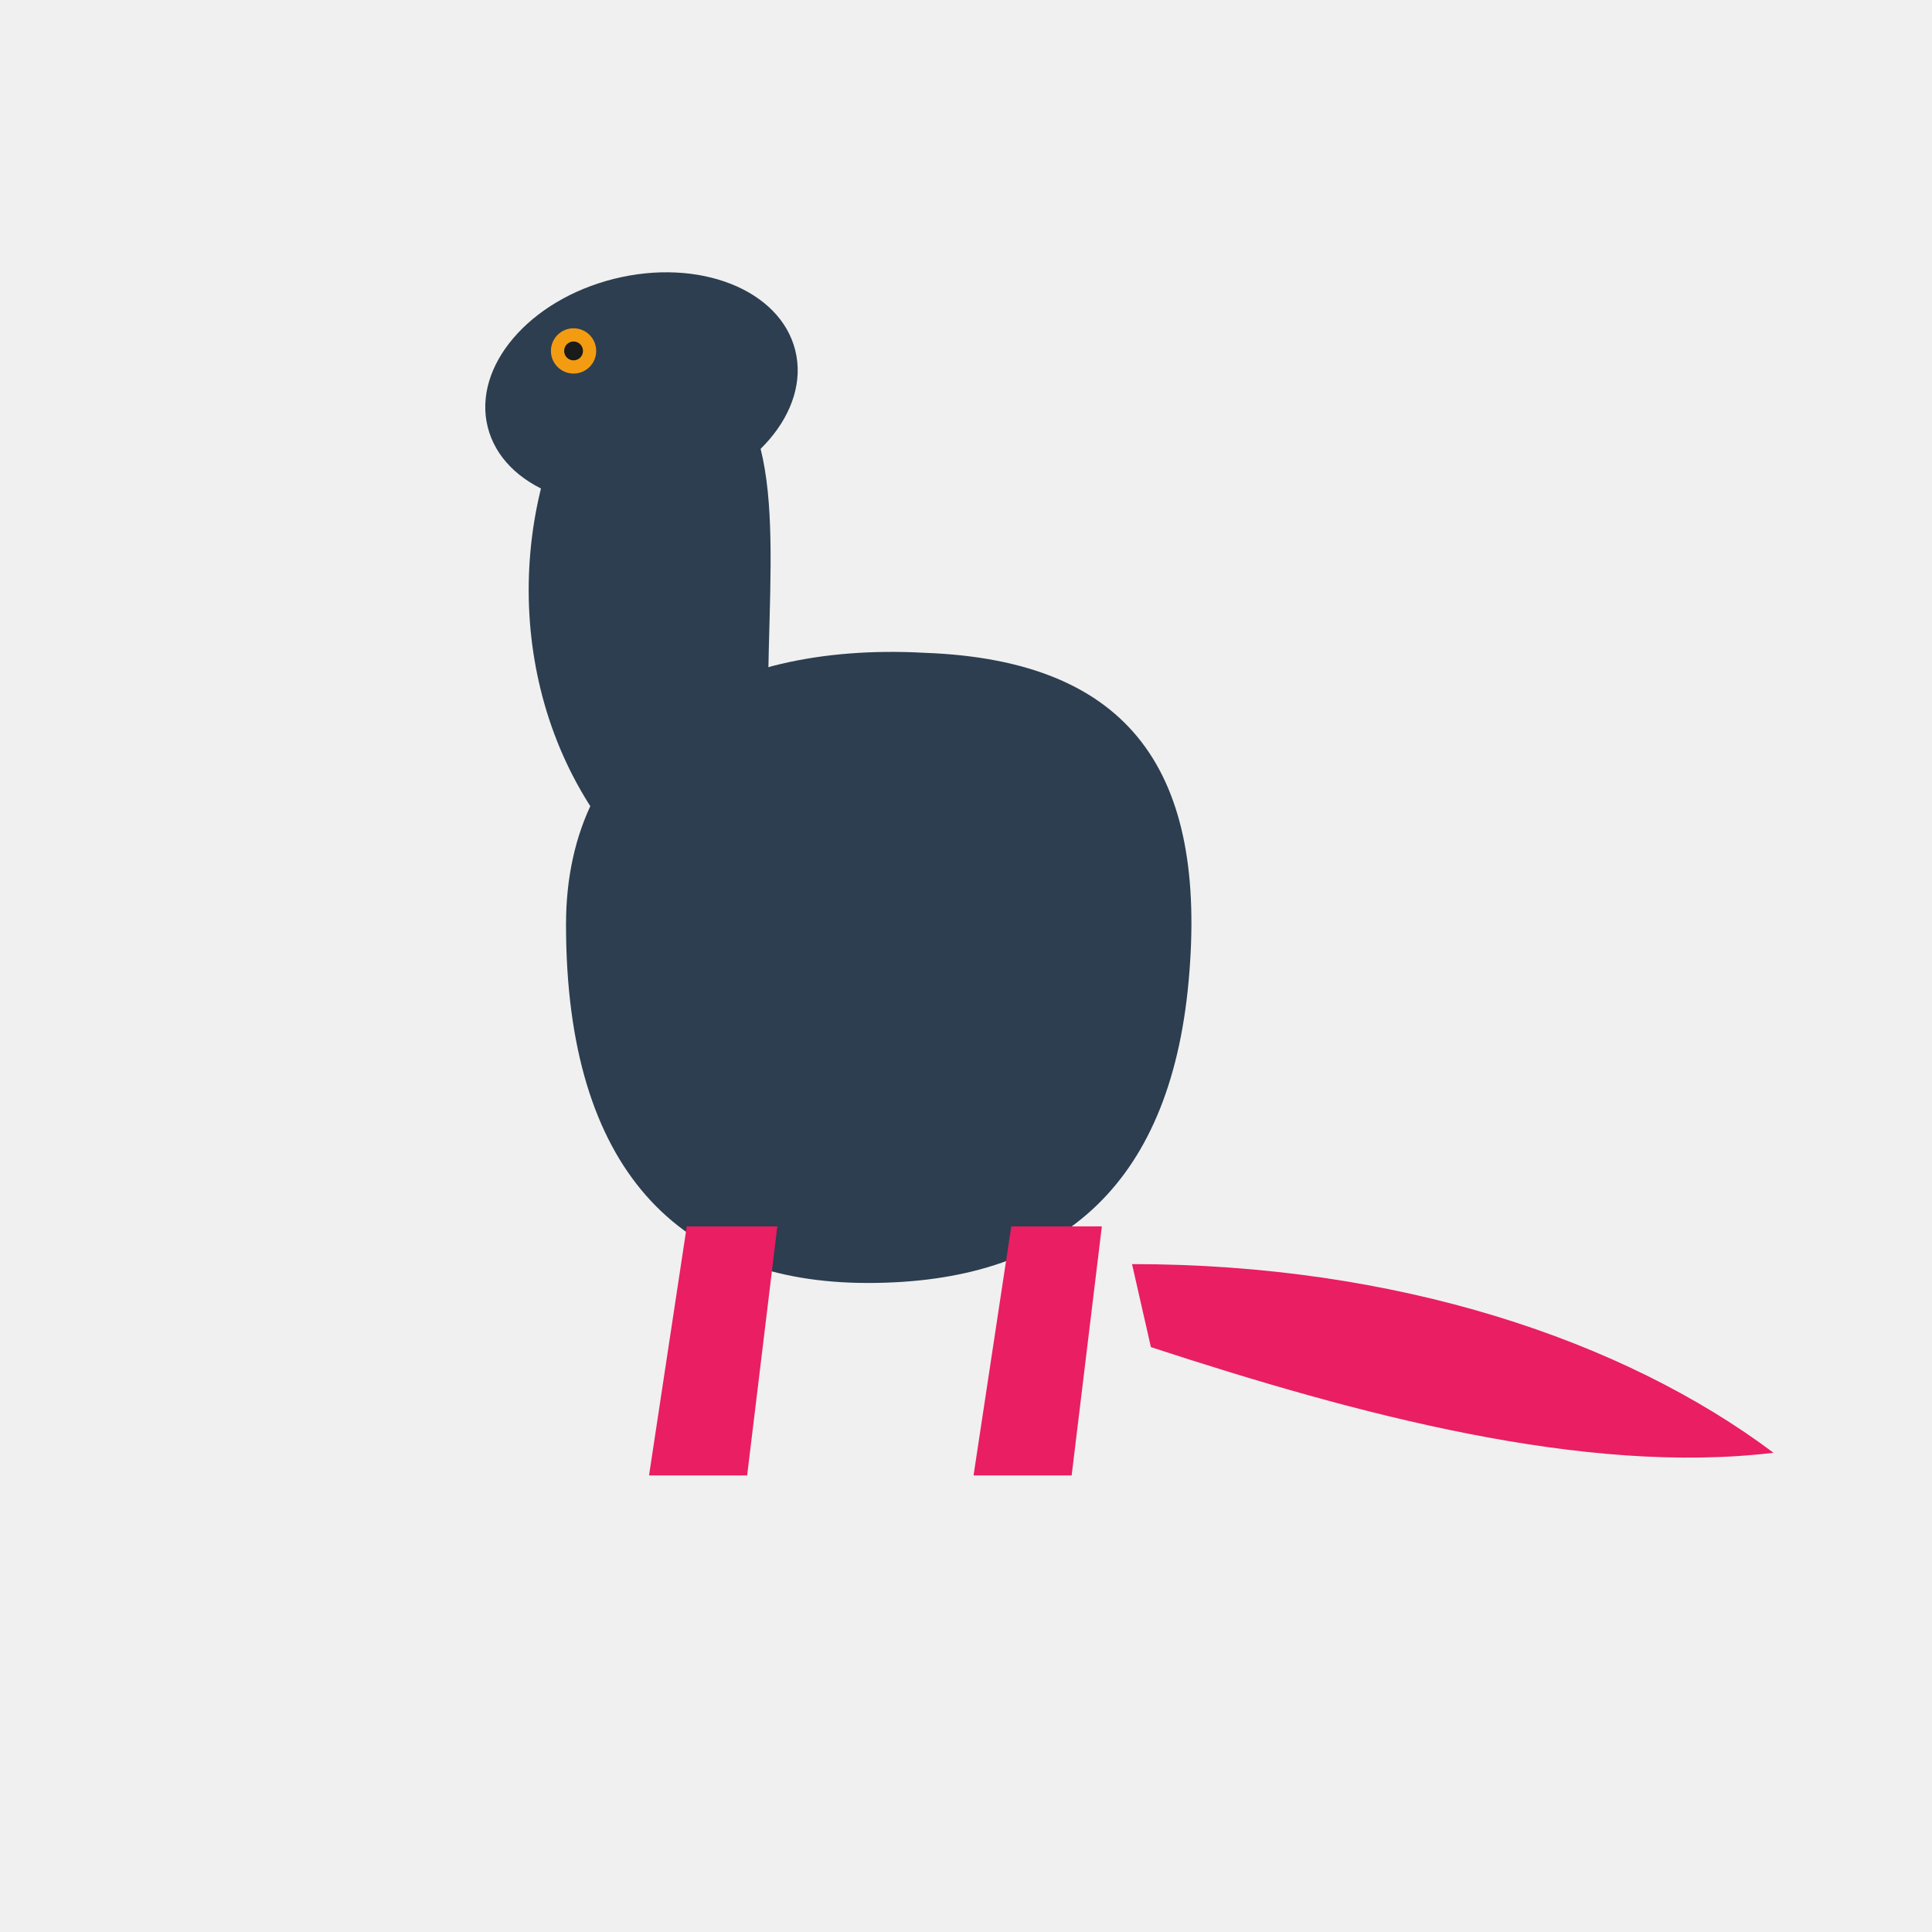
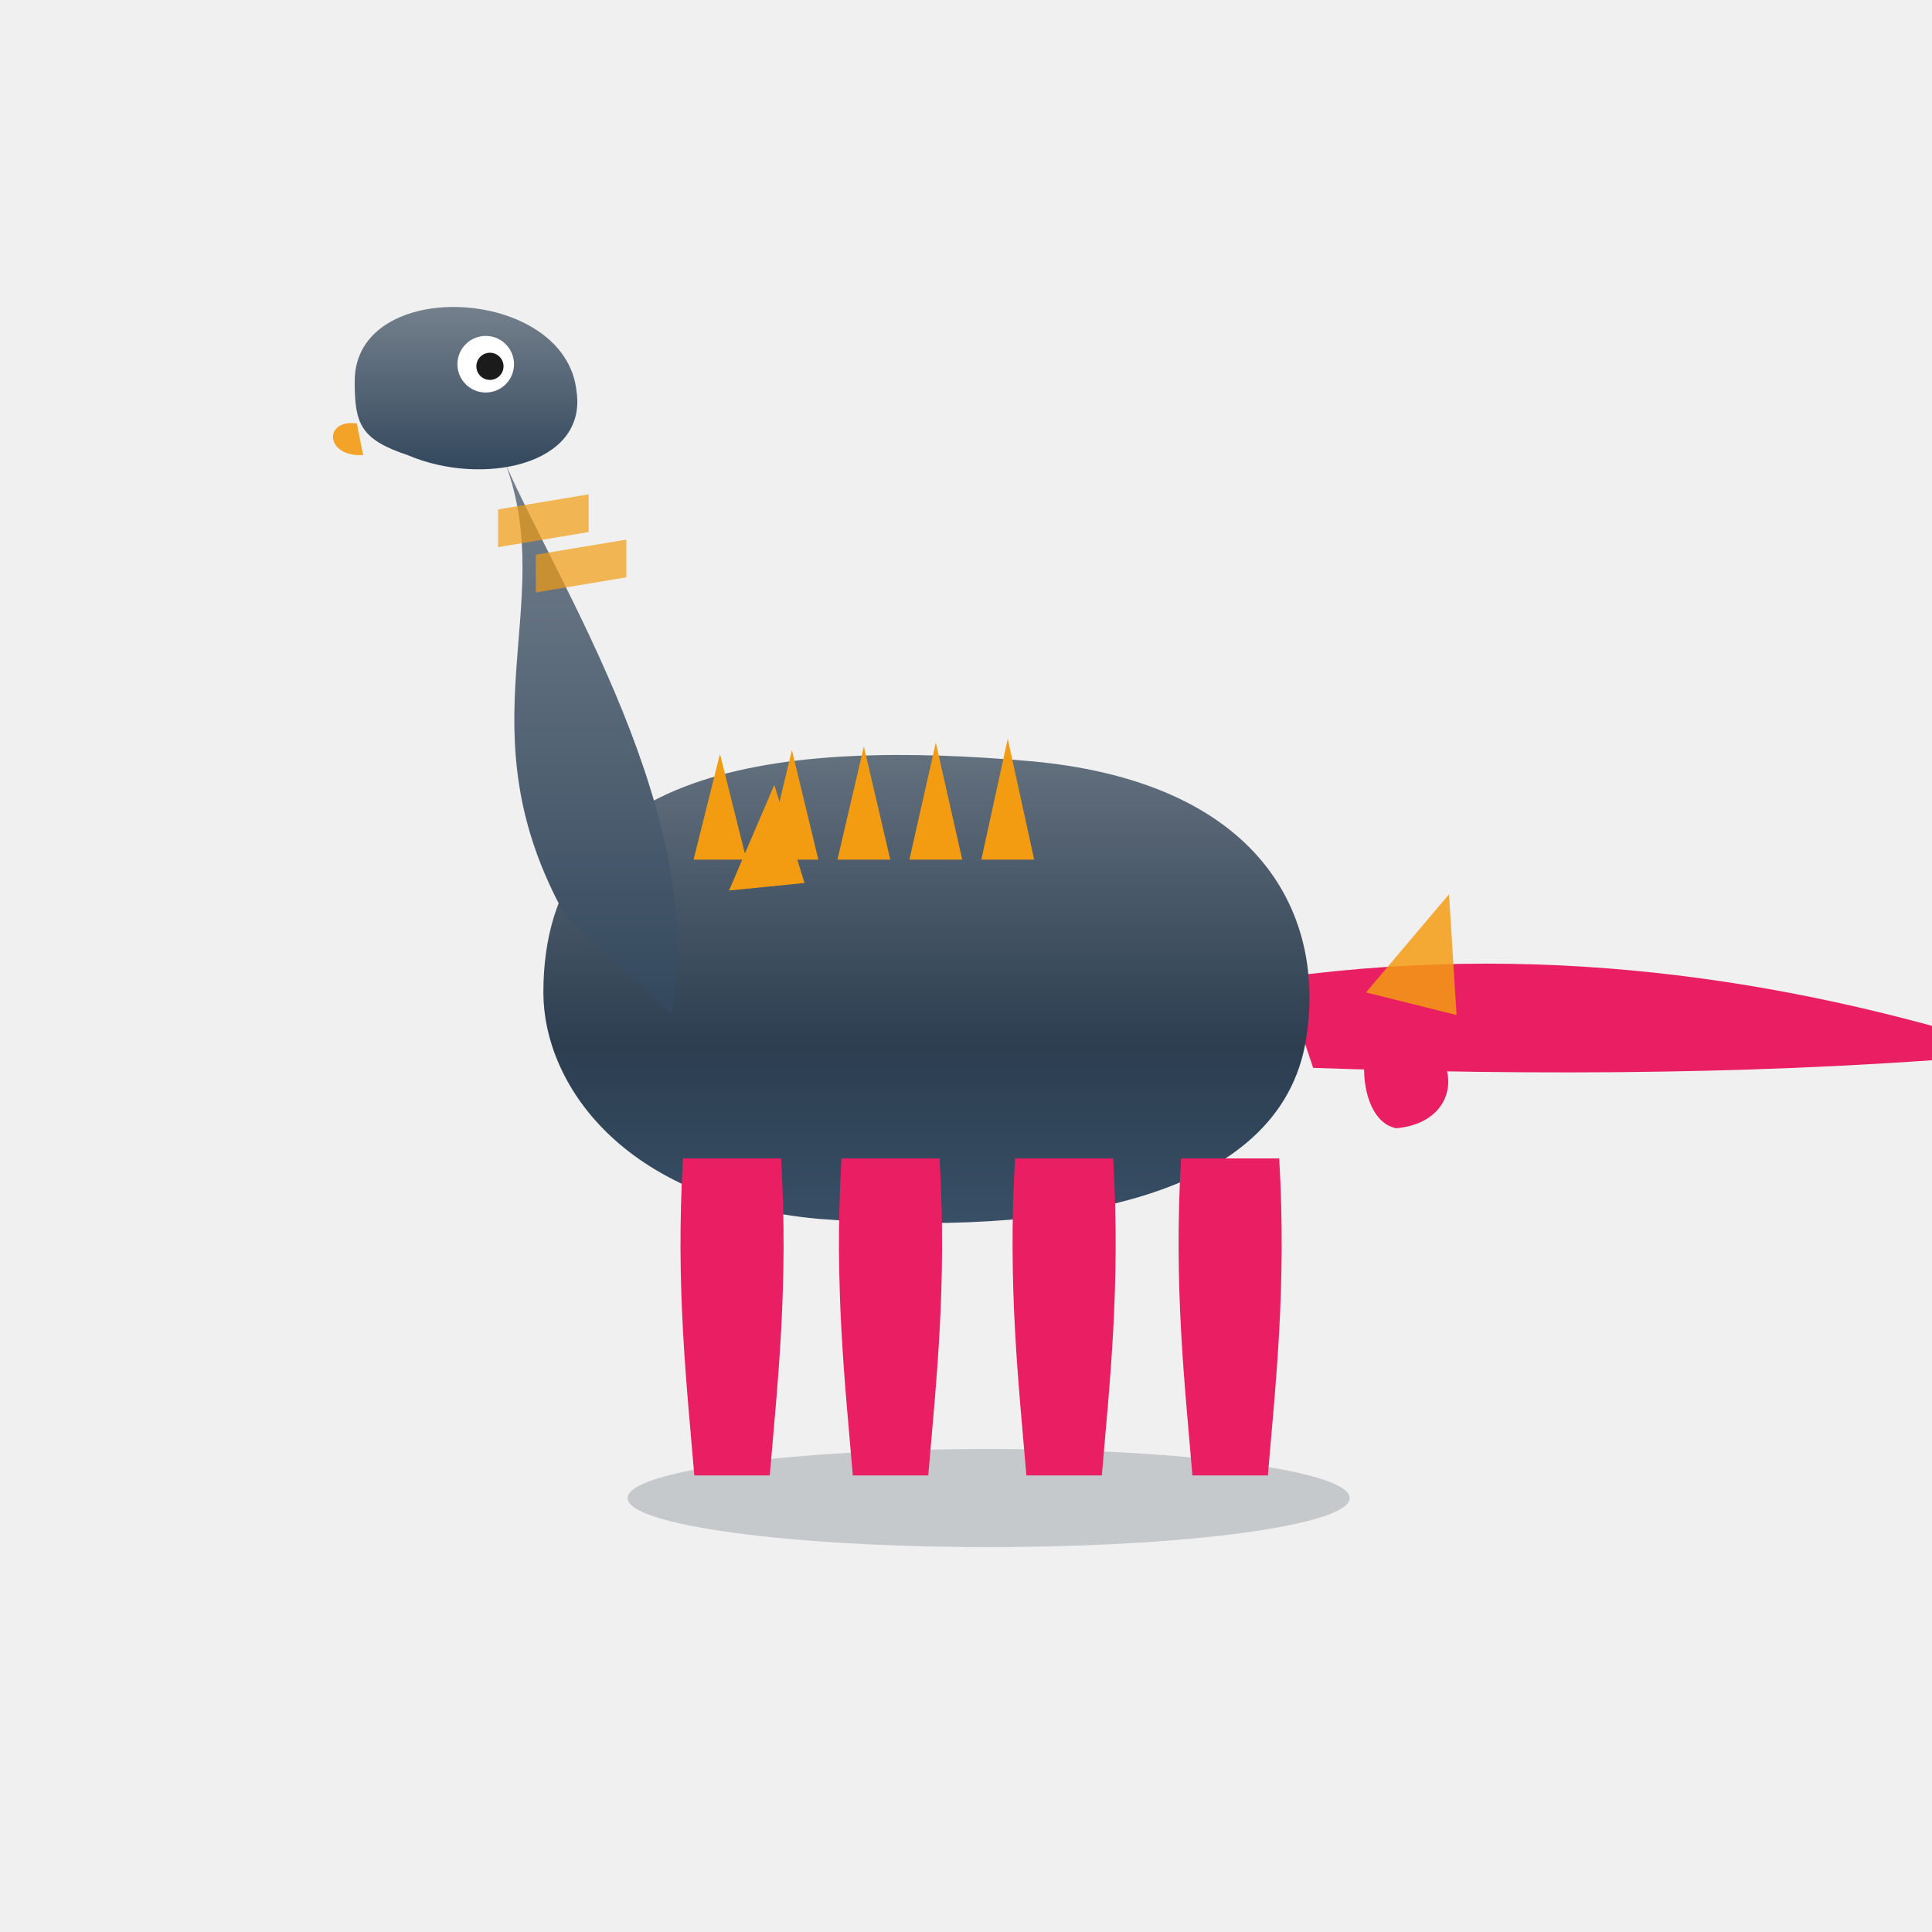
<svg xmlns="http://www.w3.org/2000/svg" viewBox="0 0 512 512" width="512" height="512" fill="none" role="img" aria-label="dino-diplodocus">
-   <g transform="translate(0 -5) rotate(0 256 280)">
-     <path d="M300 340 C 370 340 430 360 470 390 C 420 396 360 380 305 362 Z" fill="#e91e63" />
-     <path d="M150 250 C 150 200 190 175 245 178 C 300 180 320 210 315 265 C 310 320 280 345 230 345 C 180 345 150 315 150 250 Z" fill="#2c3e50" />
-     <path d="M175 240 C 140 210 132 160 148 120 C 158 96 186 92 198 114 C 210 138 200 180 205 226 Z" fill="#2c3e50" />
-     <ellipse cx="170" cy="108" rx="42" ry="30" fill="#2c3e50" transform="rotate(-14 170 108)" />
-     <circle cx="152" cy="98" r="6" fill="#f39c12" />
-     <circle cx="152" cy="98" r="2.5" fill="#1b1b1b" />
-     <path d="M182 330 L 172 396 L 198 396 L 206 330 Z" fill="#e91e63" transform="translate(0 0)" />
-     <path d="M268 330 L 258 396 L 284 396 L 292 330 Z" fill="#e91e63" transform="translate(0 0)" />
+   <defs>
+     <linearGradient id="gb-dino-diplodocus" x1="0" y1="0" x2="0" y2="1">
+       <stop offset="0" stop-color="#63707e" />
+       <stop offset="0.62" stop-color="#2c3e50" />
+       <stop offset="1" stop-color="#384f66" />
+     </linearGradient>
+     <linearGradient id="gh-dino-diplodocus" x1="0" y1="0" x2="0" y2="1">
+       <stop offset="0" stop-color="#74808c" />
+       <stop offset="1" stop-color="#33485d" />
+     </linearGradient>
+   </defs>
+   <g transform="translate(0 -7) rotate(0 248 270)">
+     <ellipse cx="262" cy="404" rx="95.68" ry="13" fill="#0b1b2a" fill-opacity="0.18" />
+     <path d="M 340 266 C 414 256, 480 268, 536 286 C 472 292, 406 292, 348 290 Z" fill="#e91e63" />
+     <path d="M 144 270 C 144 210, 206.4 202.8, 274 208.8 C 336.4 214.8, 352 252, 345.76 284.4 C 337.44 325.2, 279.2 334.8, 216.8 330 C 164.8 325.2, 144 294, 144 270 Z" fill="url(#gb-dino-diplodocus)" />
+     <path d="M 150 250 C 122 200, 148 168, 134 130 C 148 162, 188 224, 178 276 Z" fill="url(#gh-dino-diplodocus)" />
+     <path d="M 94 108 C 94 80, 150 82.8, 152.8 110.8 C 155.6 130.4, 127.6 136, 108 127.6 C 95.4 123.4, 94 119.2, 94 108 Z" fill="url(#gh-dino-diplodocus)" />
+     <path d="M 94.56 119.2 C 85.6 118.08, 86.16 128.16, 96.24 127.6 Z" fill="#f39c12" fill-opacity="0.9" />
+     <path d="M 121.22 103.52 a 7.5 7.5 0 1 0 15 0 a 7.5 7.5 0 1 0 -15 0 Z" fill="#ffffff" />
+     <path d="M 126.24 104.08 a 3.6 3.6 0 1 0 7.2 0 a 3.6 3.6 0 1 0 -7.2 0 Z" fill="#1b1b1b" />
+     <path d="M 181 314 C 179 348, 182 374, 184 398 L 204 398 C 206 374, 209 348, 207 314 Z" fill="#e91e63" />
+     <path d="M 223 314 C 221 348, 224 374, 226 398 L 246 398 C 248 374, 251 348, 249 314 Z" fill="#e91e63" />
+     <path d="M 269 314 C 267 348, 270 374, 272 398 L 292 398 C 294 374, 297 348, 295 314 Z" fill="#e91e63" />
+     <path d="M 313 314 C 311 348, 314 374, 316 398 L 336 398 C 338 374, 341 348, 339 314 Z" fill="#e91e63" />
+     <path d="M 183.8 234.8 L 190.8 206.8 L 197.8 234.8 Z" fill="#f39c12" />
+     <path d="M 202.867 234.8 L 209.867 205.8 L 216.867 234.8 Z" fill="#f39c12" />
+     <path d="M 221.933 234.8 L 228.933 204.8 L 235.933 234.8 Z" fill="#f39c12" />
+     <path d="M 241 234.8 L 248 203.8 L 255 234.8 Z" fill="#f39c12" />
+     <path d="M 260.067 234.8 L 267.067 202.8 L 274.067 234.8 Z" fill="#f39c12" />
+     <path d="M 132 142 L 156 138 L 156 148 L 132 152 Z" fill="#f39c12" fill-opacity="0.7" />
+     <path d="M 142 154 L 166 150 L 166 160 L 142 164 Z" fill="#f39c12" fill-opacity="0.7" />
+     <path d="M 364 282 C 386 276, 392 304, 370 306 C 360 304, 360 284, 364 282 Z" fill="#e91e63" />
+     <path d="M 193.2 243 L 205.2 215 L 213.2 241 Z" fill="#f39c12" />
+     <path d="M 362 270 L 384 244 L 386 276 Z" fill="#f39c12" fill-opacity="0.85" />
  </g>
</svg>
